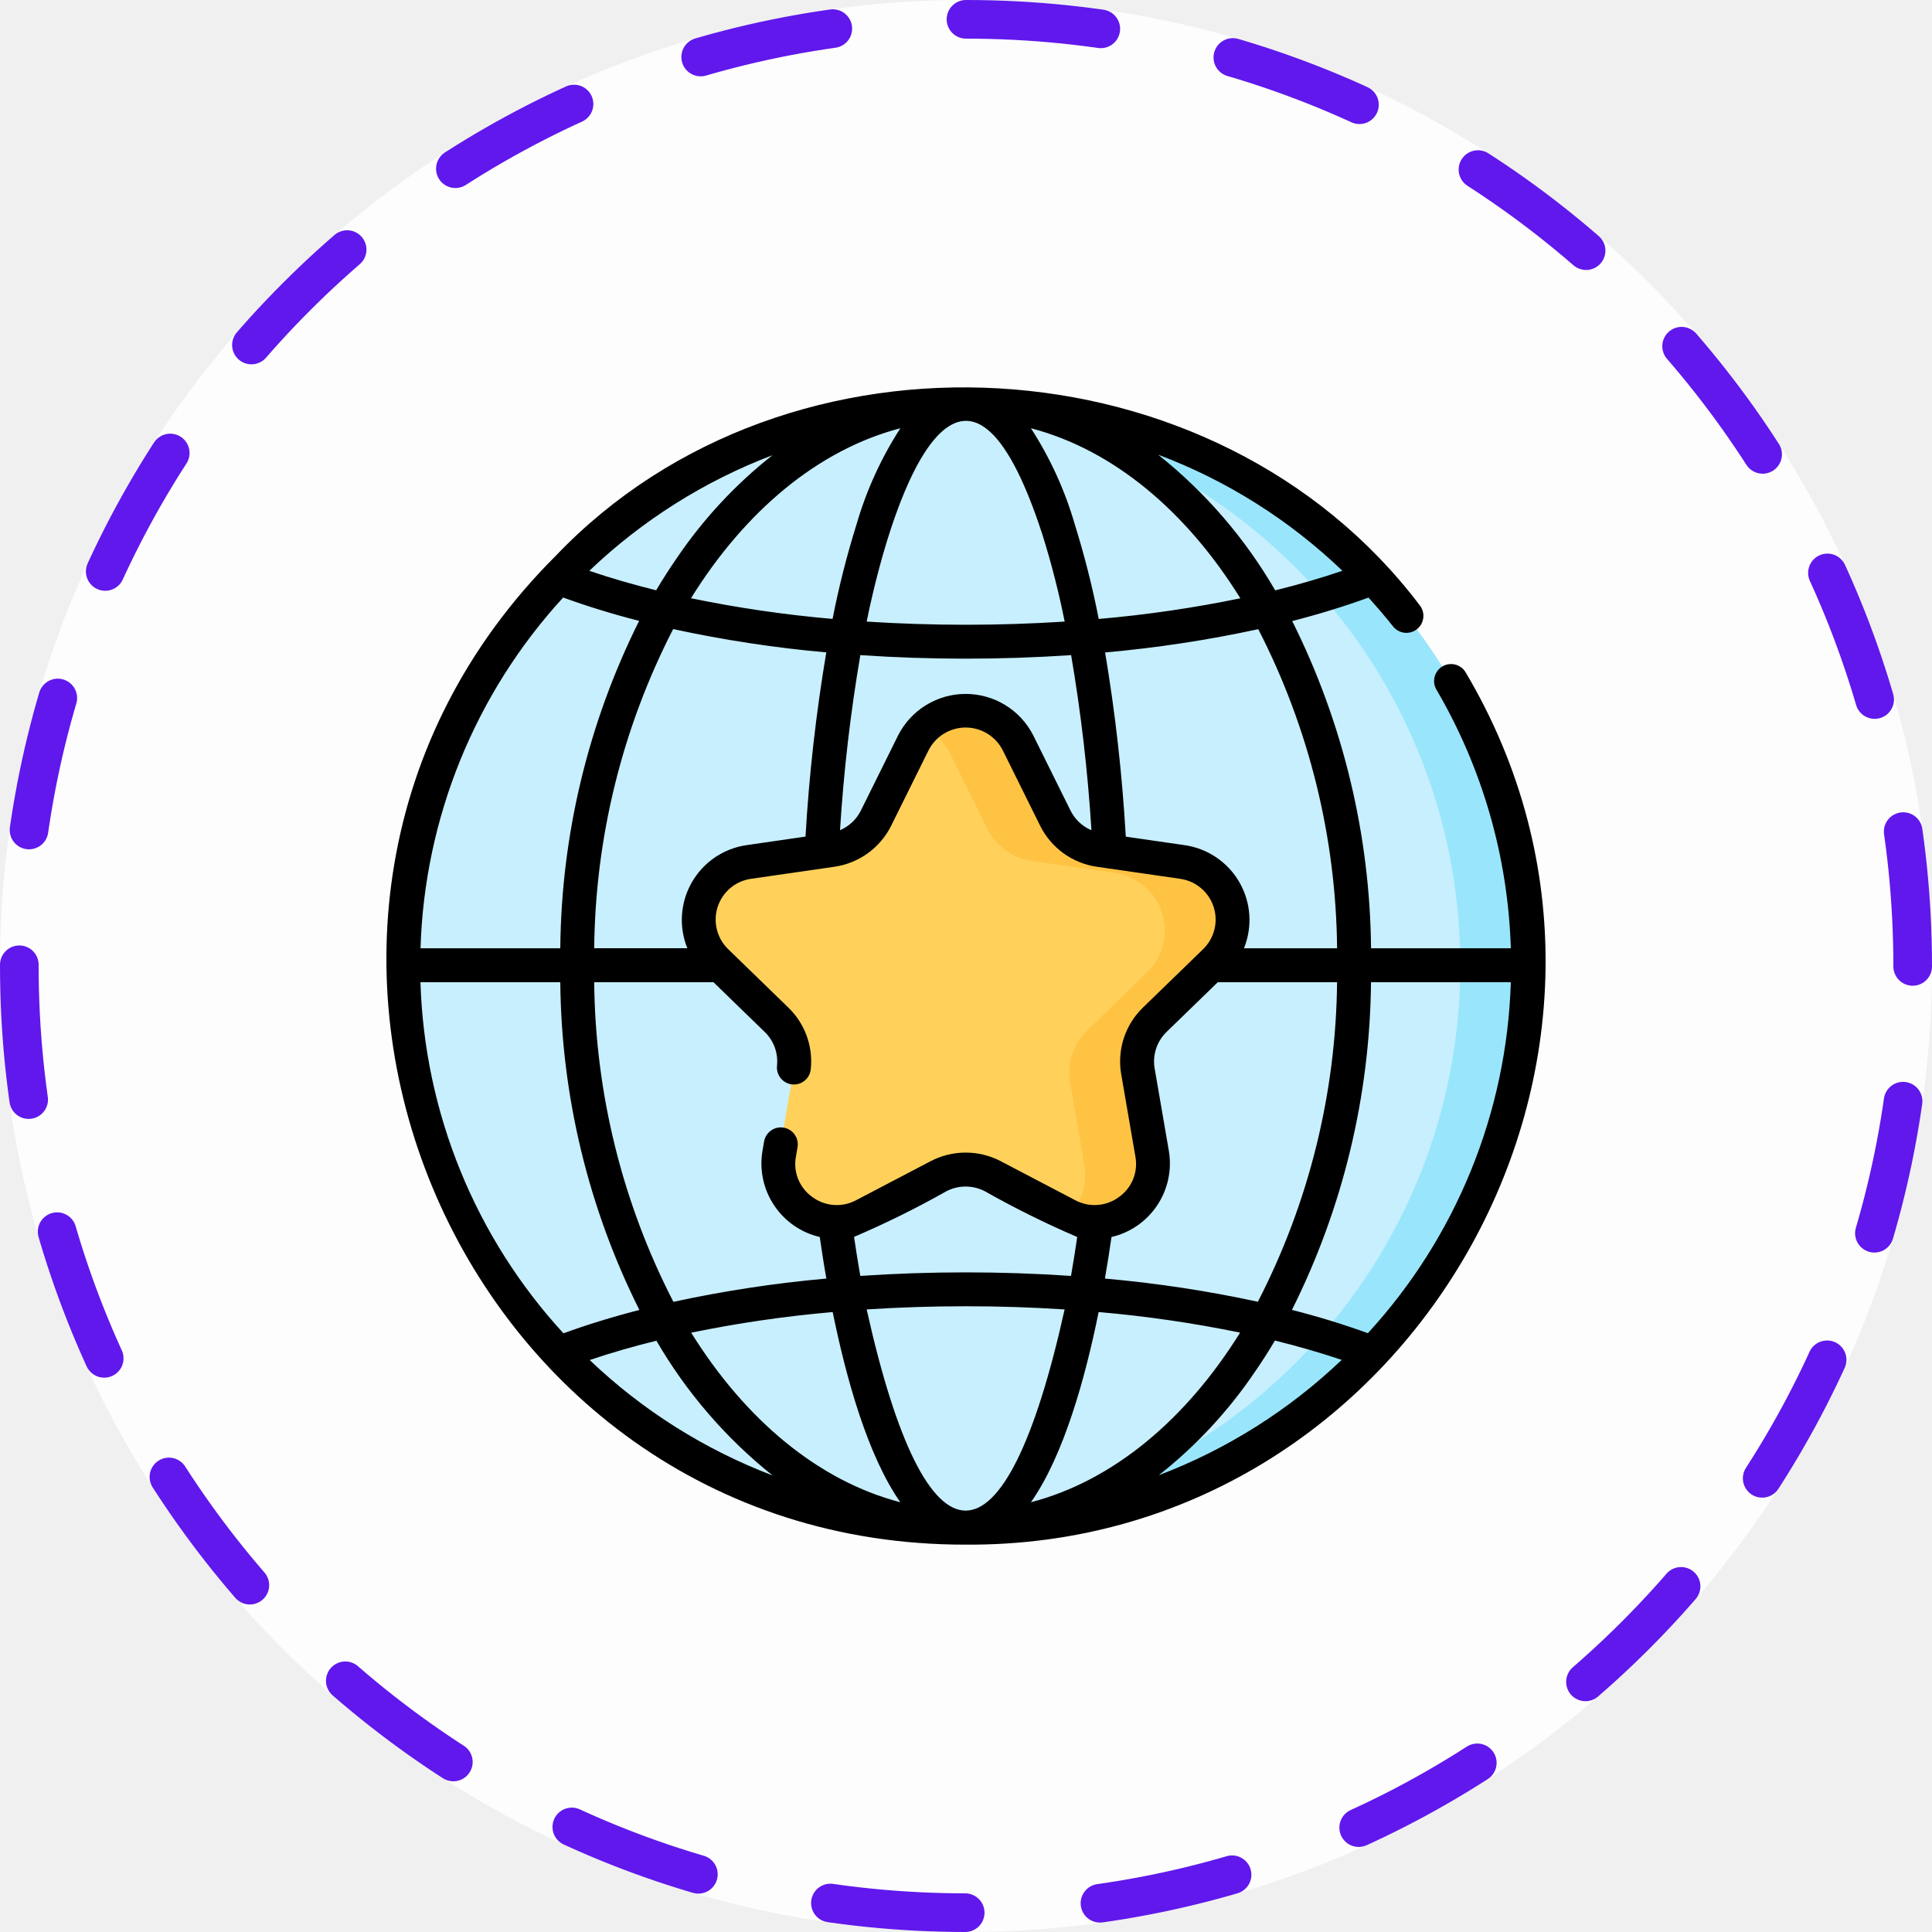
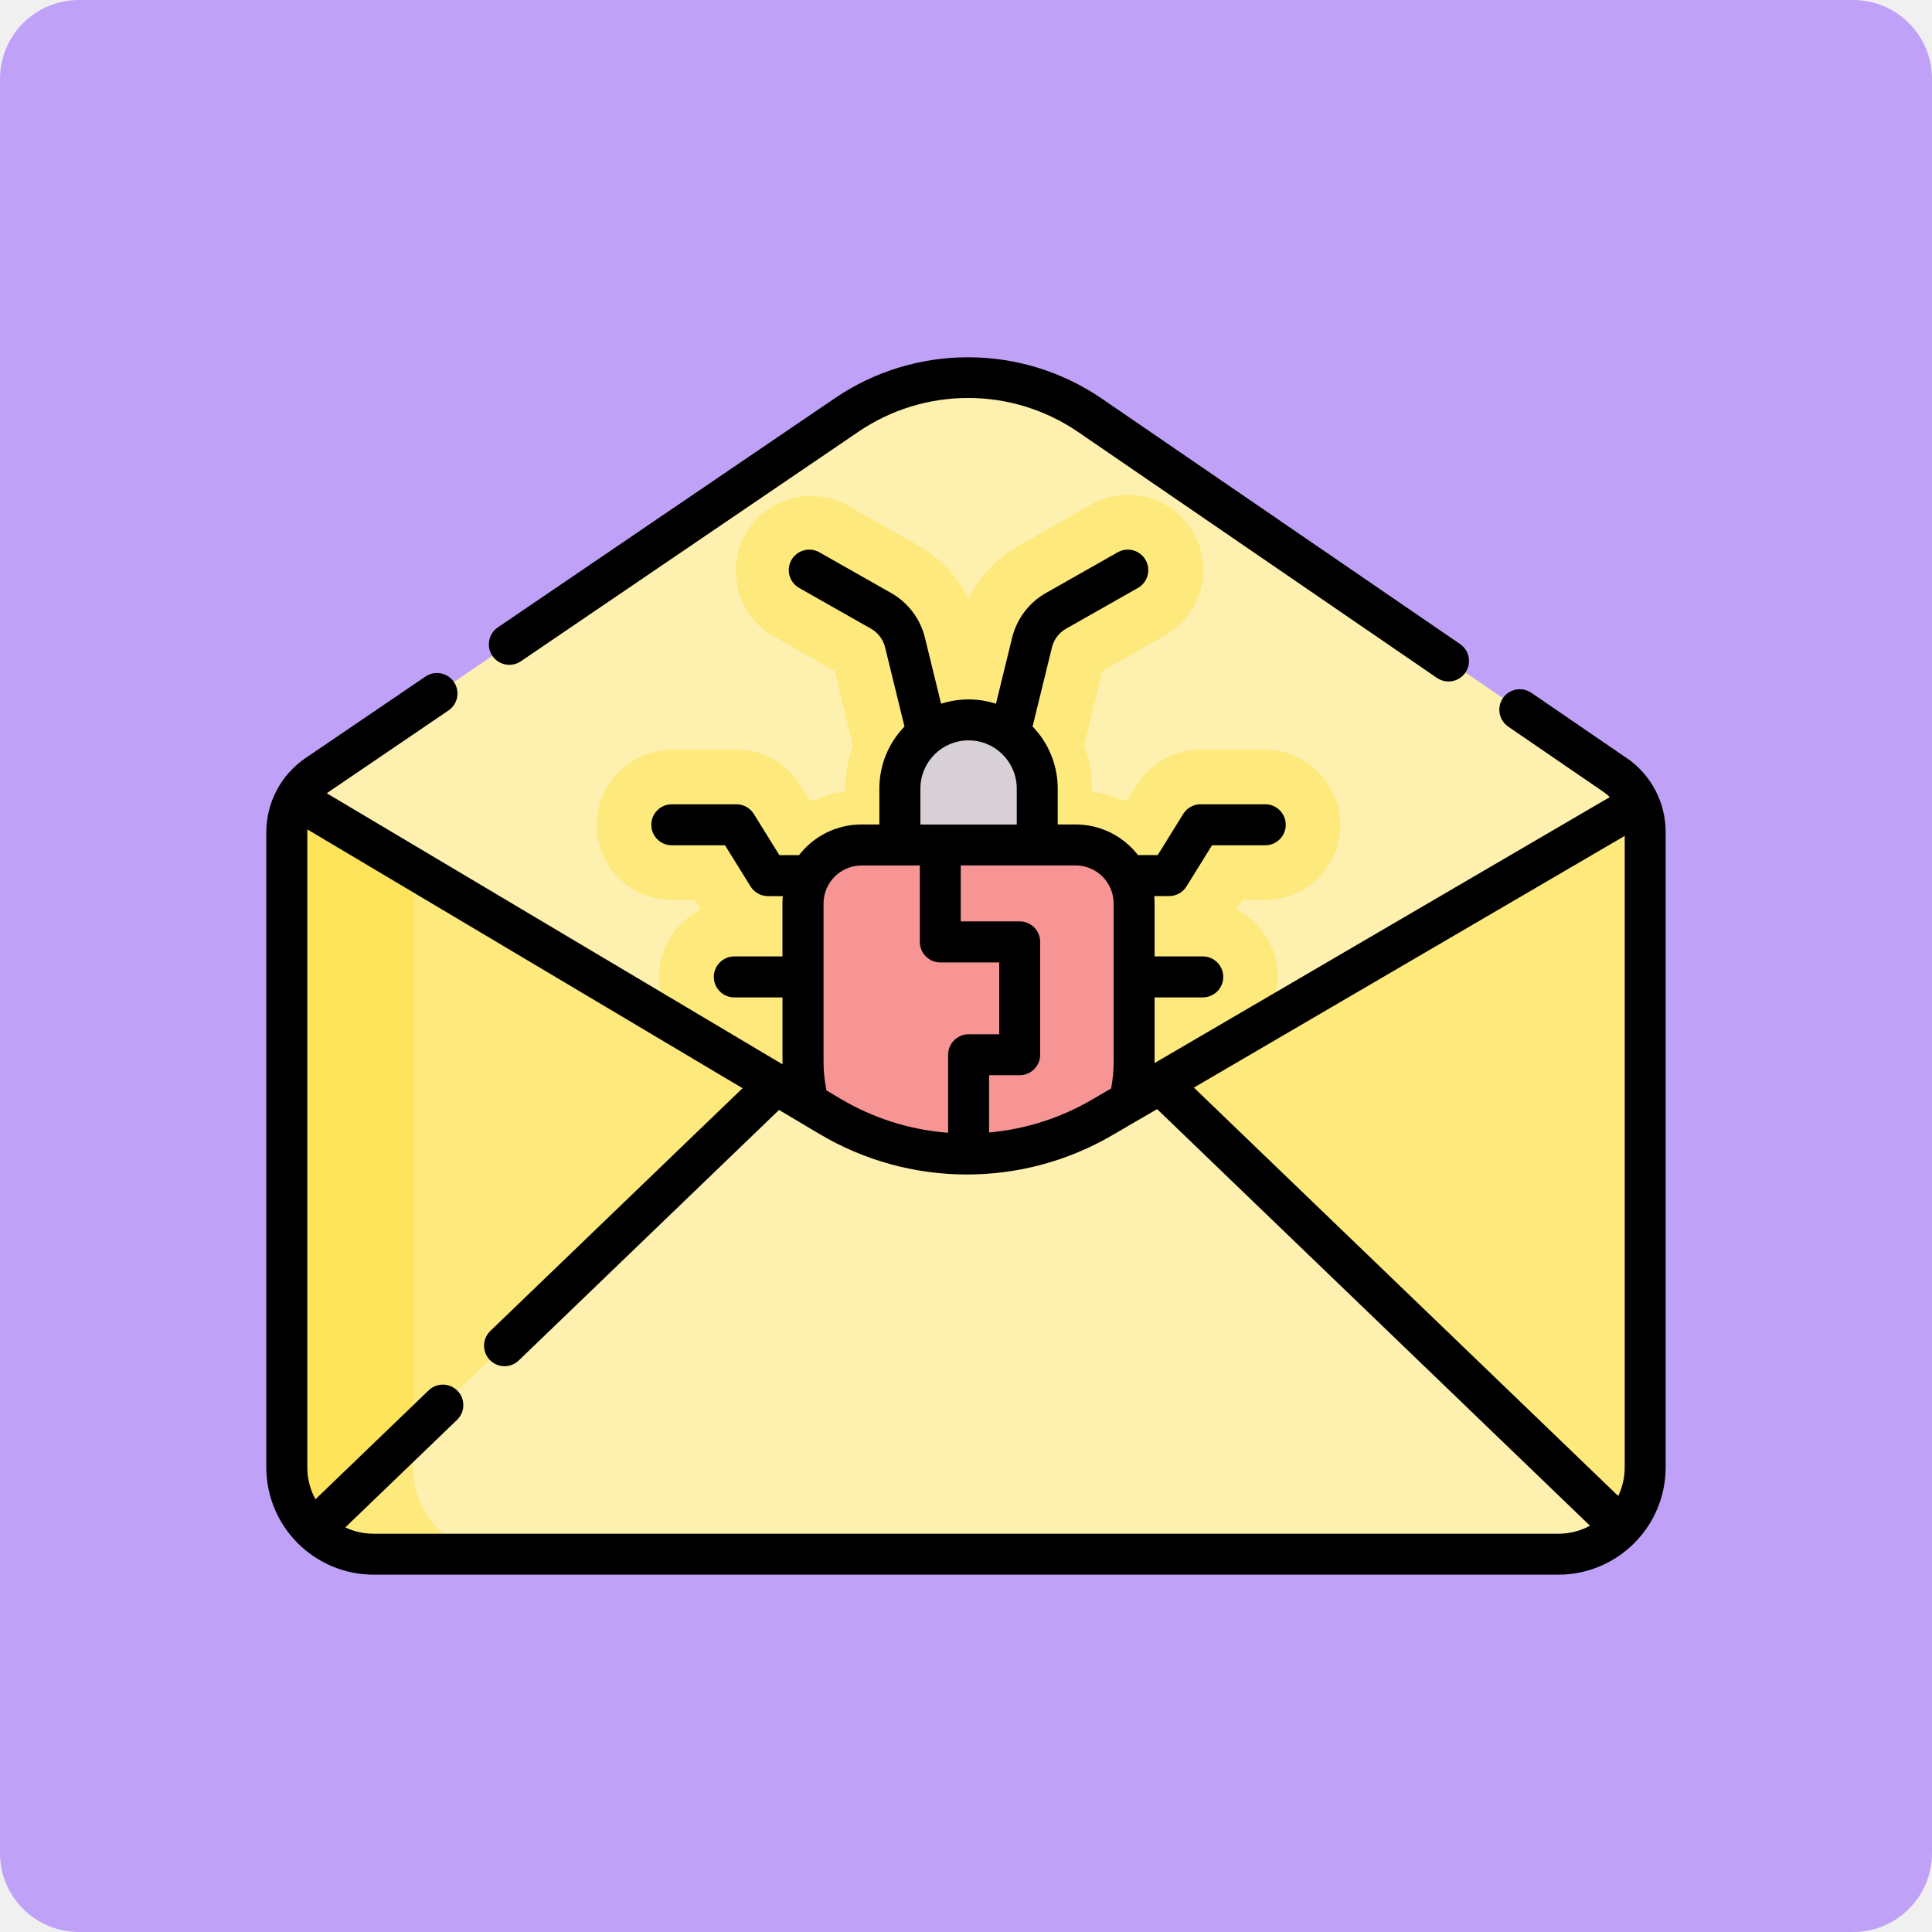
- <svg xmlns="http://www.w3.org/2000/svg" width="100" height="100" viewBox="0 0 100 100">
-   <g id="Group_1100965" data-name="Group 1100965" transform="translate(0.242)">
-     <g id="Group_1098742" data-name="Group 1098742" transform="translate(0)">
-       <rect id="Rectangle_400898" data-name="Rectangle 400898" width="100" height="100" rx="50" transform="translate(-0.242)" fill="#fff" opacity="0.859" />
-       <g id="Rectangle_400907" data-name="Rectangle 400907" transform="translate(-0.242)" fill="none" stroke="#6018ec" stroke-linecap="round" stroke-width="2" stroke-dasharray="7">
-         <rect width="100" height="100" rx="50" stroke="none" />
-         <rect x="1" y="1" width="98" height="98" rx="49" fill="none" />
+ <svg xmlns="http://www.w3.org/2000/svg" id="Group_1103594" data-name="Group 1103594" width="122.486" height="122.486" viewBox="0 0 122.486 122.486">
+   <rect id="Rectangle_402033" data-name="Rectangle 402033" width="122.486" height="122.486" rx="5" transform="translate(0)" fill="#bfa2f7" />
+   <g id="Group_1104964" data-name="Group 1104964" transform="translate(16.883 -10.643)">
+     <g id="Group_1104962" data-name="Group 1104962" transform="translate(1.299 34.594)">
+       <path id="Path_881371" data-name="Path 881371" d="M94.4,65.976,61.137,43.2a13.731,13.731,0,0,0-15.479-.028L12.108,65.978a4.392,4.392,0,0,0-1.36,1.481l.2.133,2.621,11.186L50.314,96.617l34.662-8.811,10.94-20.019A4.4,4.4,0,0,0,94.4,65.976Z" transform="translate(-10.185 -40.795)" fill="#fef0ae" />
+       <g id="Group_1104961" data-name="Group 1104961" transform="translate(0 7.454)">
+         <g id="XMLID_207_">
+           <g id="Group_1104960" data-name="Group 1104960">
+             <path id="Path_881372" data-name="Path 881372" d="M163.27,109.469a4.77,4.77,0,0,0,4.762-4.909,4.831,4.831,0,0,0-4.864-4.62h-4a4.735,4.735,0,0,0-4.049,2.254l-.6.969h-.312a7.11,7.11,0,0,0-1.936-.569v-.188a7.782,7.782,0,0,0-.489-2.719l1.161-4.737,3.915-2.221a4.765,4.765,0,1,0-4.7-8.289L147.643,87a7.956,7.956,0,0,0-3.187,3.377A7.956,7.956,0,0,0,141.268,87L136.75,84.44a4.765,4.765,0,0,0-4.7,8.289l3.916,2.221,1.161,4.737a7.782,7.782,0,0,0-.489,2.719v.188a7.112,7.112,0,0,0-1.936.569h-.312l-.6-.969a4.735,4.735,0,0,0-4.049-2.254h-4a4.831,4.831,0,0,0-4.864,4.62,4.77,4.77,0,0,0,4.762,4.909h1.445l.385.621a4.77,4.77,0,0,0-2.629,4.189,4.852,4.852,0,0,0,4.867,4.833h.783v.6a14,14,0,0,0,.455,3.539l.035.135,3.1,8.819h20.783l3.1-8.967.037-.149a14,14,0,0,0,.414-3.377v-.6h.783a4.852,4.852,0,0,0,4.867-4.833,4.769,4.769,0,0,0-2.629-4.189l.385-.621h1.445Z" transform="translate(-101.234 -83.819)" fill="#fee97d" />
+             <path id="Path_881373" data-name="Path 881373" d="M240.547,176.33H231.84v-6a4.354,4.354,0,0,1,8.707,0Z" transform="translate(-192.972 -151.739)" fill="#d7d0d6" />
+             <g id="XMLID_208_" transform="translate(32.724 22.165)">
+               <g id="Group_1104958" data-name="Group 1104958">
+                 <path id="Path_881374" data-name="Path 881374" d="M217.373,215.462v10.023a10.5,10.5,0,0,1-.312,2.54l-2.242,6.488H198.96l-2.24-6.369a10.516,10.516,0,0,1-.341-2.659V215.462a3.707,3.707,0,0,1,3.708-3.708h13.58A3.707,3.707,0,0,1,217.373,215.462Z" transform="translate(-196.378 -211.754)" fill="#f79595" />
+               </g>
+             </g>
+             <path id="Path_881375" data-name="Path 881375" d="M99.287,321.439l-12.86-19.892-15.369-2.554-3.64,2.126a17,17,0,0,1-17.336-.052L46.7,299.054,34.74,300.736l-17.352,20.4v6.2a5.489,5.489,0,0,0,3.791,1.513H96.292a5.489,5.489,0,0,0,3.985-1.707Z" transform="translate(-15.674 -261.713)" fill="#fef0ae" />
+             <path id="Path_881376" data-name="Path 881376" d="M357.905,198.4v40.275a5.481,5.481,0,0,1-1.519,3.8l-.307-.293-28.878-27.8-.033-.055,30.044-17.552.3-.191A4.387,4.387,0,0,1,357.905,198.4Z" transform="translate(-271.784 -177.047)" fill="#fee97d" />
+             <path id="Path_881377" data-name="Path 881377" d="M8.259,194.827l30.261,18L9.646,240.615l-.435.487A5.492,5.492,0,0,1,7.5,237.11V196.844a4.389,4.389,0,0,1,.563-2.15Z" transform="translate(-7.498 -175.484)" fill="#fee97d" />
+             <g id="Group_1104959" data-name="Group 1104959" transform="translate(1.713 52.037)">
+               <path id="Path_881378" data-name="Path 881378" d="M23.67,393.757v-9.589l-6.282,7.385v6.2a5.49,5.49,0,0,0,3.791,1.513h8a5.5,5.5,0,0,1-5.5-5.5Z" transform="translate(-17.388 -384.168)" fill="#fee97d" />
+             </g>
+             <path id="Path_881379" data-name="Path 881379" d="M15.493,199.13l-7.235-4.3-.2-.133a4.389,4.389,0,0,0-.563,2.15V237.11A5.492,5.492,0,0,0,9.211,241.1l.435-.487,5.847-5.628Z" transform="translate(-7.498 -175.484)" fill="#fee45a" />
+           </g>
+         </g>
      </g>
    </g>
-     <g id="Group_1103099" data-name="Group 1103099" transform="translate(19.758 19.627)">
-       <circle id="Ellipse_11681" data-name="Ellipse 11681" cx="29.11" cy="29.11" r="29.11" transform="translate(0.872 1.224)" fill="#c8effe" />
-       <path id="Path_879410" data-name="Path 879410" d="M242.7,7.271c-.59,0-1.176.02-1.757.054a29.108,29.108,0,0,1,0,58.111c.581.035,1.167.054,1.757.054a29.11,29.11,0,0,0,0-58.22Z" transform="translate(-212.72 -6.047)" fill="#99e6fc" />
-       <path id="Path_879411" data-name="Path 879411" d="M154.482,144.914l1.926,3.886a3.026,3.026,0,0,0,2.279,1.649l4.308.623a3.011,3.011,0,0,1,1.678,5.141l-3.117,3.025a3.006,3.006,0,0,0-.871,2.668l.736,4.272a3.024,3.024,0,0,1-4.392,3.177l-3.853-2.017a3.039,3.039,0,0,0-2.817,0l-3.853,2.017a3.024,3.024,0,0,1-4.392-3.177l.736-4.272a3.006,3.006,0,0,0-.871-2.668l-3.117-3.025a3.011,3.011,0,0,1,1.678-5.141l4.308-.623a3.026,3.026,0,0,0,2.279-1.649l1.926-3.886A3.033,3.033,0,0,1,154.482,144.914Z" transform="translate(-121.785 -126.082)" fill="#ffd15b" />
-       <g id="Group_1103098" data-name="Group 1103098" transform="translate(27.834 17.152)">
-         <path id="Path_879412" data-name="Path 879412" d="M250.985,151.079l-4.308-.623a3.026,3.026,0,0,1-2.279-1.649l-1.926-3.886a3.038,3.038,0,0,0-4.862-.795,2.976,2.976,0,0,1,1.348,1.362l1.926,3.886a3.026,3.026,0,0,0,2.279,1.649l4.308.623a3.011,3.011,0,0,1,1.678,5.141l-3.117,3.025a3.006,3.006,0,0,0-.871,2.668l.736,4.272a2.956,2.956,0,0,1-.835,2.631,3.023,3.023,0,0,0,4.349-3.2l-.736-4.272a3.006,3.006,0,0,1,.871-2.668l3.117-3.025a3.011,3.011,0,0,0-1.678-5.141Z" transform="translate(-237.609 -143.242)" fill="#ffc344" />
-       </g>
-       <path id="Path_879413" data-name="Path 879413" d="M55.847,15.149a.879.879,0,0,0-1.514.891A28.194,28.194,0,0,1,58.2,29.456H50.965a38.723,38.723,0,0,0-4.08-16.937c1.394-.359,2.714-.765,3.947-1.215q.658.723,1.274,1.494A.879.879,0,1,0,53.483,11.7C42.971-2.2,20.81-3.475,8.777,9.13-10.037,27.878,3.417,60.371,29.982,60.323c23.007.156,37.612-25.425,25.865-45.173ZM50.8,49.379c-1.228-.448-2.542-.851-3.929-1.207a38.709,38.709,0,0,0,4.092-16.959H58.2a28.122,28.122,0,0,1-7.4,18.166Zm-41.637.005a28.122,28.122,0,0,1-7.4-18.171H9a38.71,38.71,0,0,0,4.094,16.963c-1.386.357-2.7.76-3.927,1.208ZM9.149,11.3c1.229.449,2.544.853,3.932,1.211A38.721,38.721,0,0,0,9,29.456H1.766A28.121,28.121,0,0,1,9.149,11.3ZM35.643,7.555a18.838,18.838,0,0,0-2.282-5.016C37.621,3.652,41.4,6.83,44.2,11.341a63.4,63.4,0,0,1-7.33,1.069A46.1,46.1,0,0,0,35.643,7.555Zm-1.674.533a43.873,43.873,0,0,1,1.139,4.458,79.949,79.949,0,0,1-10.25,0C26.34,5.276,29.994-4.2,33.969,8.088Zm2.52,15.257a2.142,2.142,0,0,1-1.079-1.017l-1.926-3.887a3.923,3.923,0,0,0-7,0l-1.926,3.886a2.142,2.142,0,0,1-1.079,1.017,85.039,85.039,0,0,1,1.052-9.062,81.176,81.176,0,0,0,10.91,0,85.087,85.087,0,0,1,1.052,9.061ZM24.326,7.54a46.034,46.034,0,0,0-1.233,4.868,63.351,63.351,0,0,1-7.328-1.07c2.8-4.509,6.579-7.686,10.839-8.8a18.813,18.813,0,0,0-2.277,5Zm-1.557,6.6a87.812,87.812,0,0,0-1.076,9.535l-3.065.444a3.911,3.911,0,0,0-3.052,5.335h-4.82a36.918,36.918,0,0,1,4.087-16.52,64.316,64.316,0,0,0,7.926,1.207ZM10.756,31.213H16.93l2.652,2.574a2.119,2.119,0,0,1,.638,1.726.879.879,0,1,0,1.749.165,3.867,3.867,0,0,0-1.164-3.152L17.689,29.5a2.132,2.132,0,0,1,1.191-3.641l4.308-.623a3.9,3.9,0,0,0,2.941-2.128l1.926-3.886a2.154,2.154,0,0,1,3.855,0l1.926,3.887a3.9,3.9,0,0,0,2.941,2.128l4.308.623A2.132,2.132,0,0,1,42.275,29.5l-3.117,3.025a3.884,3.884,0,0,0-1.125,3.447l.736,4.272a2.091,2.091,0,0,1-.847,2.083,2.118,2.118,0,0,1-2.272.167L31.8,40.477a3.917,3.917,0,0,0-3.632,0l-3.853,2.017a2.118,2.118,0,0,1-2.272-.167,2.09,2.09,0,0,1-.847-2.082l.079-.458a.879.879,0,1,0-1.731-.3l-.079.458A3.911,3.911,0,0,0,22.431,44.4c.092.639.2,1.367.342,2.151a64.366,64.366,0,0,0-7.918,1.205,36.913,36.913,0,0,1-4.1-16.543Zm13.45,13.181a48.174,48.174,0,0,0,4.774-2.36,2.159,2.159,0,0,1,2,0A48.71,48.71,0,0,0,35.757,44.4q-.153,1.047-.322,2.014a81.116,81.116,0,0,0-10.906,0q-.169-.967-.323-2.016ZM23.1,48.285c.7,3.438,1.811,7.431,3.5,9.844-4.253-1.11-8.026-4.279-10.825-8.776A63.44,63.44,0,0,1,23.1,48.285Zm1.759-.136a79.849,79.849,0,0,1,10.246,0C32.022,62.031,27.945,62.035,24.859,48.148Zm12.005.135a63.458,63.458,0,0,1,7.323,1.066c-2.8,4.5-6.572,7.668-10.825,8.779C35.053,55.718,36.168,51.729,36.865,48.283Zm.326-1.734c.136-.781.249-1.508.341-2.149A3.912,3.912,0,0,0,40.5,39.946l-.736-4.272a2.127,2.127,0,0,1,.617-1.888l2.652-2.574h6.174a36.908,36.908,0,0,1-4.1,16.539,64.431,64.431,0,0,0-7.92-1.2ZM49.208,29.456h-4.82a3.911,3.911,0,0,0-3.052-5.335l-3.065-.443A87.811,87.811,0,0,0,37.2,14.144a64.322,64.322,0,0,0,7.927-1.205A36.919,36.919,0,0,1,49.208,29.456Zm.274-19.539c-1.1.373-2.259.712-3.478,1.013a24.988,24.988,0,0,0-6.058-7.023A28.041,28.041,0,0,1,49.482,9.917ZM15.036,9.251q-.561.812-1.074,1.675c-1.213-.3-2.369-.637-3.459-1.008a28.292,28.292,0,0,1,9.48-5.984A23.72,23.72,0,0,0,15.036,9.251ZM10.523,50.769c1.088-.37,2.243-.705,3.453-1a25,25,0,0,0,6.009,6.971A28.3,28.3,0,0,1,10.523,50.769Zm34.405.648q.556-.8,1.063-1.657c1.211.3,2.366.634,3.455,1a28.294,28.294,0,0,1-9.466,5.97A23.715,23.715,0,0,0,44.928,51.417Z" transform="translate(0 0)" />
+     <g id="Group_1104963" data-name="Group 1104963" transform="translate(0 33.295)">
+       <path id="Path_881380" data-name="Path 881380" d="M86.245,117.008l-6.01-4.116a1.3,1.3,0,1,0-1.469,2.144l6.01,4.116a3.089,3.089,0,0,1,.4.33L56.316,136.344c0-.032,0-.063,0-.095v-4.067H59.37a1.3,1.3,0,0,0,0-2.6H56.317v-3.358c0-.157-.008-.311-.022-.464h.945a1.3,1.3,0,0,0,1.1-.615l1.617-2.608h3.374a1.3,1.3,0,1,0,0-2.6h-4.1a1.3,1.3,0,0,0-1.1.615l-1.617,2.608h-1.25a5,5,0,0,0-3.955-1.943H50.174v-2.279a5.633,5.633,0,0,0-1.594-3.929l1.232-5.026a1.868,1.868,0,0,1,.888-1.174l4.518-2.563a1.3,1.3,0,1,0-1.282-2.26l-4.518,2.563a4.476,4.476,0,0,0-2.13,2.816l-1.029,4.2a5.64,5.64,0,0,0-3.477,0l-1.029-4.2a4.476,4.476,0,0,0-2.13-2.816l-4.518-2.563a1.3,1.3,0,1,0-1.282,2.26l4.518,2.563a1.866,1.866,0,0,1,.888,1.174l1.232,5.026a5.632,5.632,0,0,0-1.594,3.929v2.28H37.731a5,5,0,0,0-3.955,1.943h-1.25l-1.617-2.608a1.3,1.3,0,0,0-1.1-.615h-4.1a1.3,1.3,0,1,0,0,2.6h3.374l1.617,2.608a1.3,1.3,0,0,0,1.1.615h.945c-.014.153-.022.308-.022.464v3.358H29.672a1.3,1.3,0,1,0,0,2.6h3.053v4.067c0,.058,0,.116,0,.174L3.836,119.241c.038-.029.077-.058.117-.085l7.563-5.142a1.3,1.3,0,1,0-1.461-2.149l-7.564,5.141A5.687,5.687,0,0,0,0,121.714V161.98a6.811,6.811,0,0,0,6.8,6.8H81.917a6.81,6.81,0,0,0,6.8-6.8V121.7a5.689,5.689,0,0,0-2.475-4.7Zm-.124,44.972a4.18,4.18,0,0,1-.411,1.812L58.807,137.9l27.314-15.957Zm-32.4-35.754v10.023a9.246,9.246,0,0,1-.16,1.706l-1.173.685a15.689,15.689,0,0,1-6.565,2.106v-3.631h1.94a1.3,1.3,0,0,0,1.3-1.3v-7.152a1.3,1.3,0,0,0-1.3-1.3H44.027v-3.547h7.285a2.41,2.41,0,0,1,2.407,2.407Zm-12.252-7.285a3.054,3.054,0,0,1,6.108,0v2.28H41.467Zm-3.736,4.878h3.7v4.846a1.3,1.3,0,0,0,1.3,1.3h3.734v4.553h-1.94a1.3,1.3,0,0,0-1.3,1.3v4.947a15.7,15.7,0,0,1-6.85-2.173l-.864-.514a9.251,9.251,0,0,1-.184-1.827V126.226A2.41,2.41,0,0,1,37.731,123.819ZM6.8,166.184a4.177,4.177,0,0,1-1.791-.4l7.039-6.775a1.3,1.3,0,1,0-1.8-1.872L3.117,164A4.176,4.176,0,0,1,2.6,161.98V121.714c0-.061,0-.121.006-.181l27.588,16.406L14.249,153.285a1.3,1.3,0,1,0,1.8,1.872l16.458-15.84,2.533,1.506a18.3,18.3,0,0,0,18.658.059l1.672-.977.007,0,1.1-.64L83.92,165.676a4.178,4.178,0,0,1-2,.509H6.8Z" transform="translate(0 -91.6)" />
+       <path id="Path_881381" data-name="Path 881381" d="M83.692,52.54l21.325-14.5a12.359,12.359,0,0,1,14.014.024L141.7,53.6a1.3,1.3,0,1,0,1.469-2.144L120.5,35.925a14.974,14.974,0,0,0-8.467-2.63H112a14.97,14.97,0,0,0-8.449,2.6l-21.325,14.5a1.3,1.3,0,1,0,1.461,2.149Z" transform="translate(-67.513 -33.295)" />
    </g>
  </g>
</svg>
